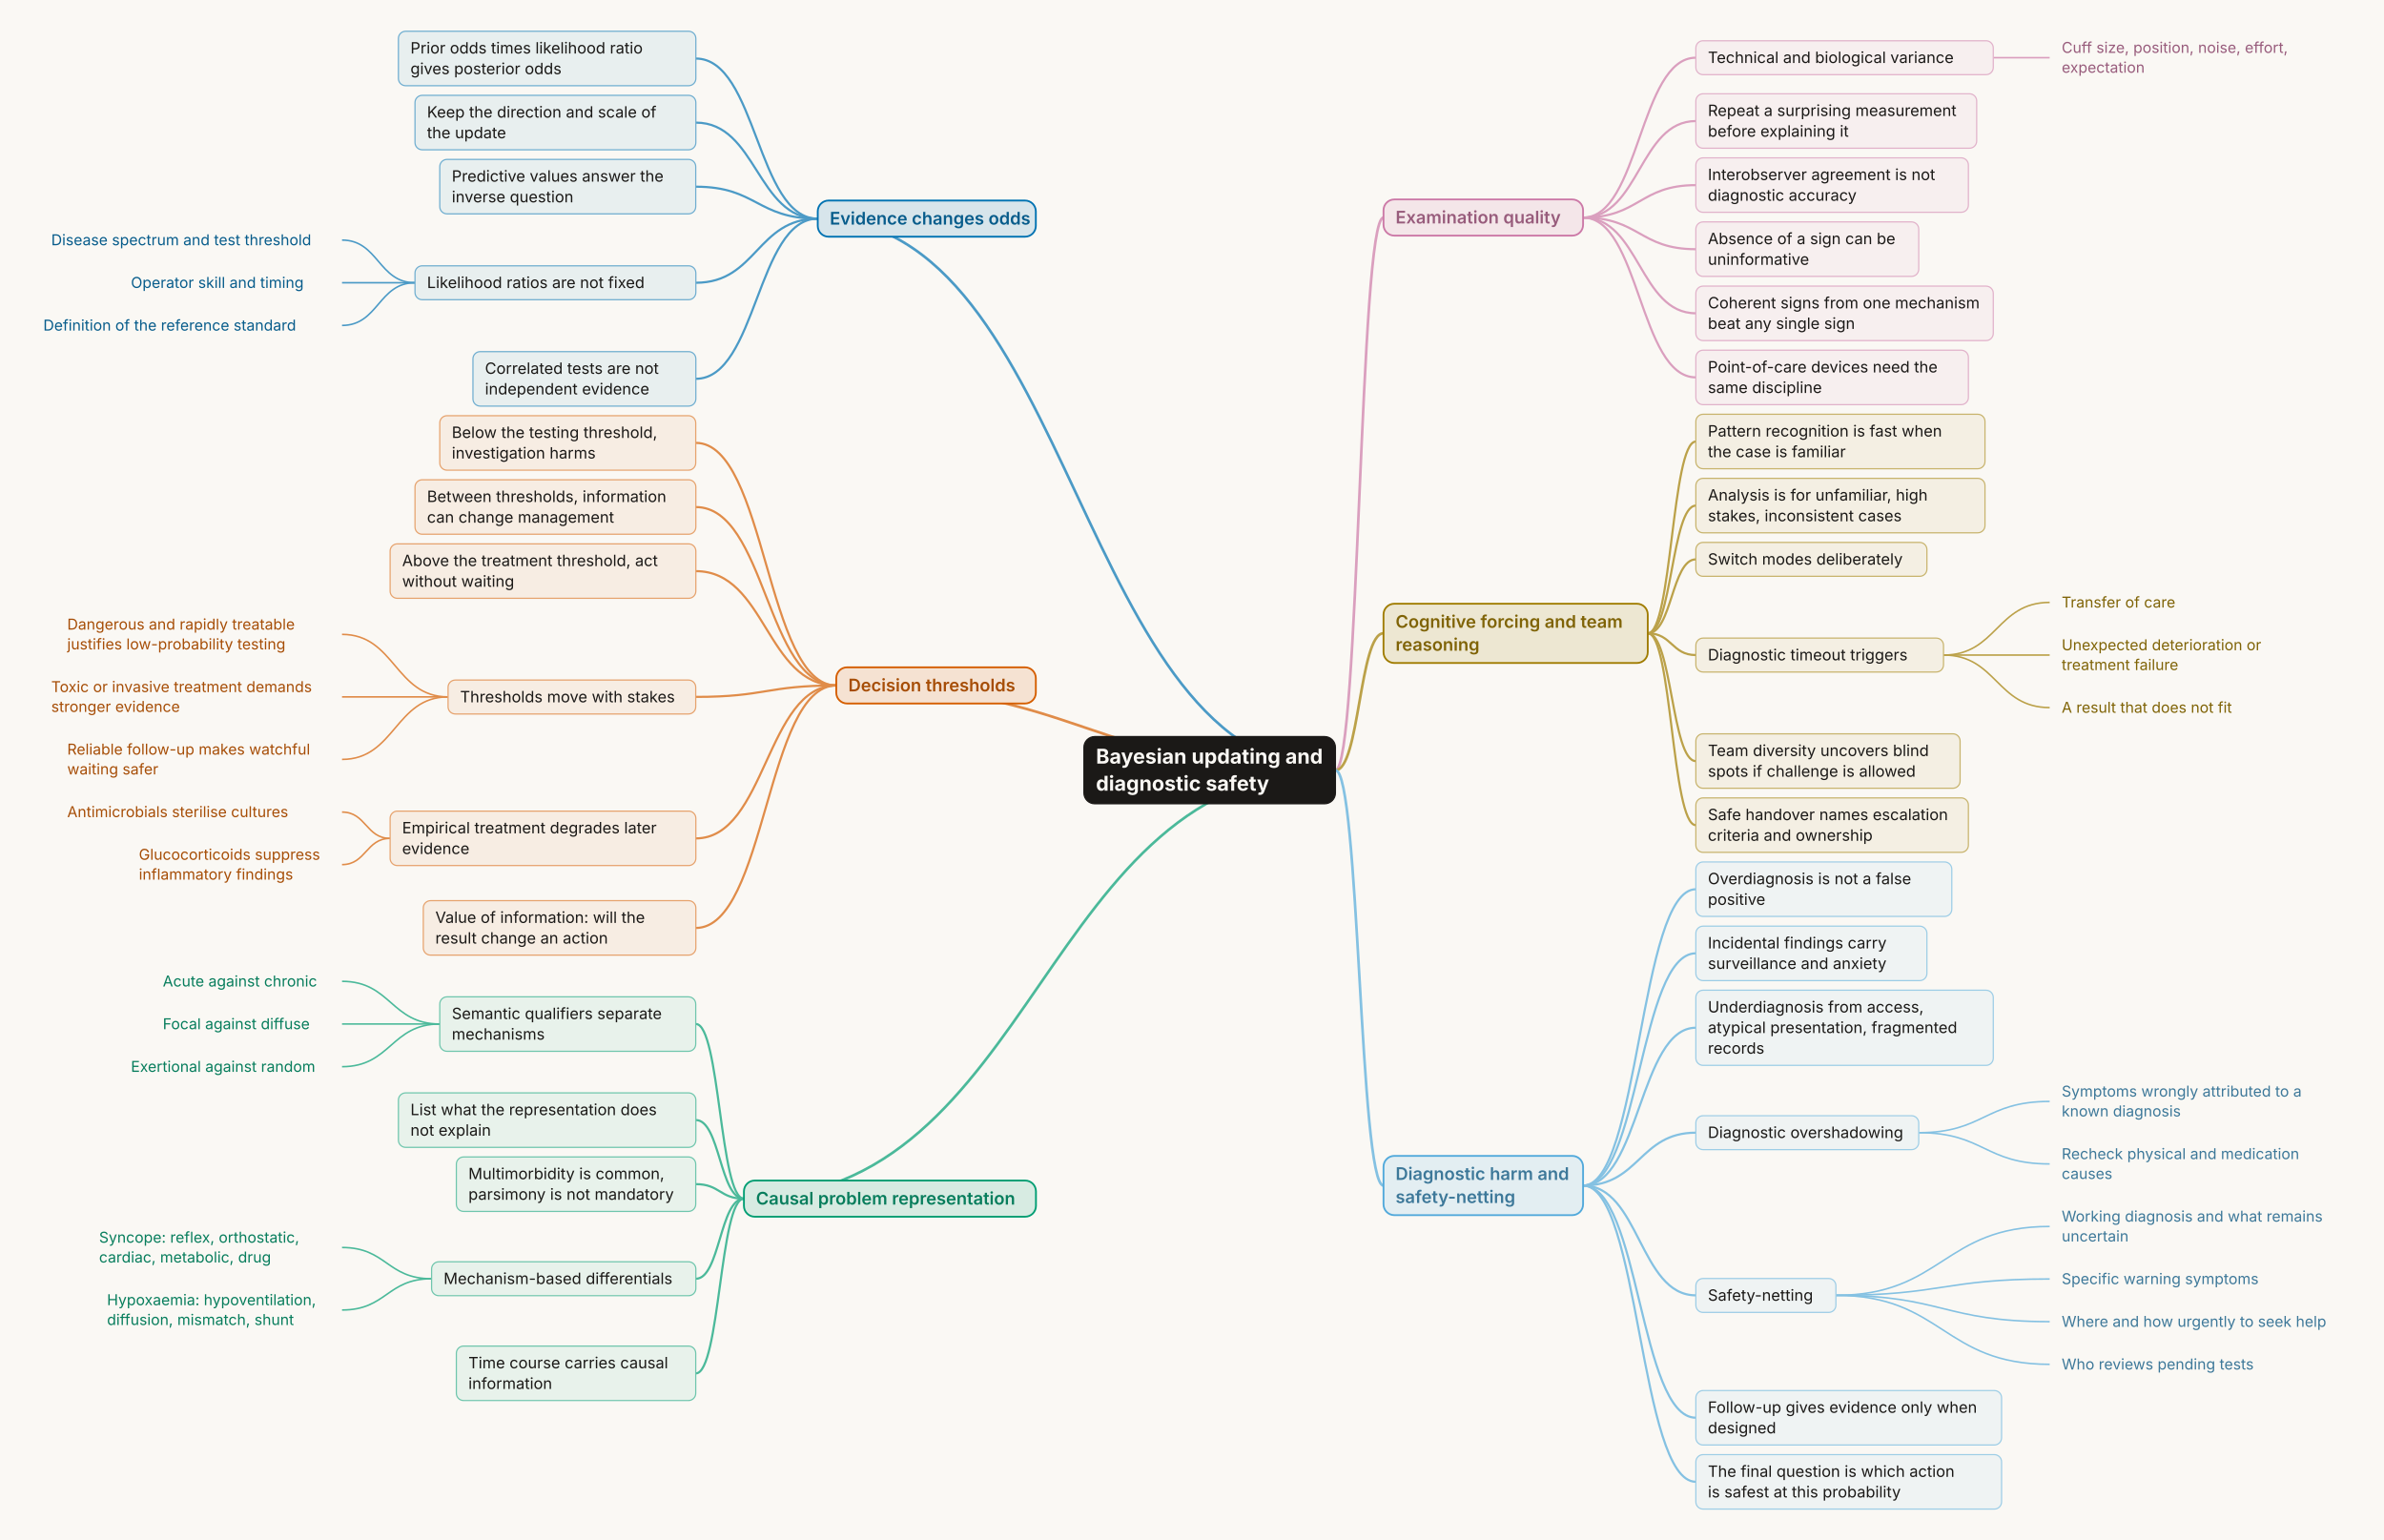
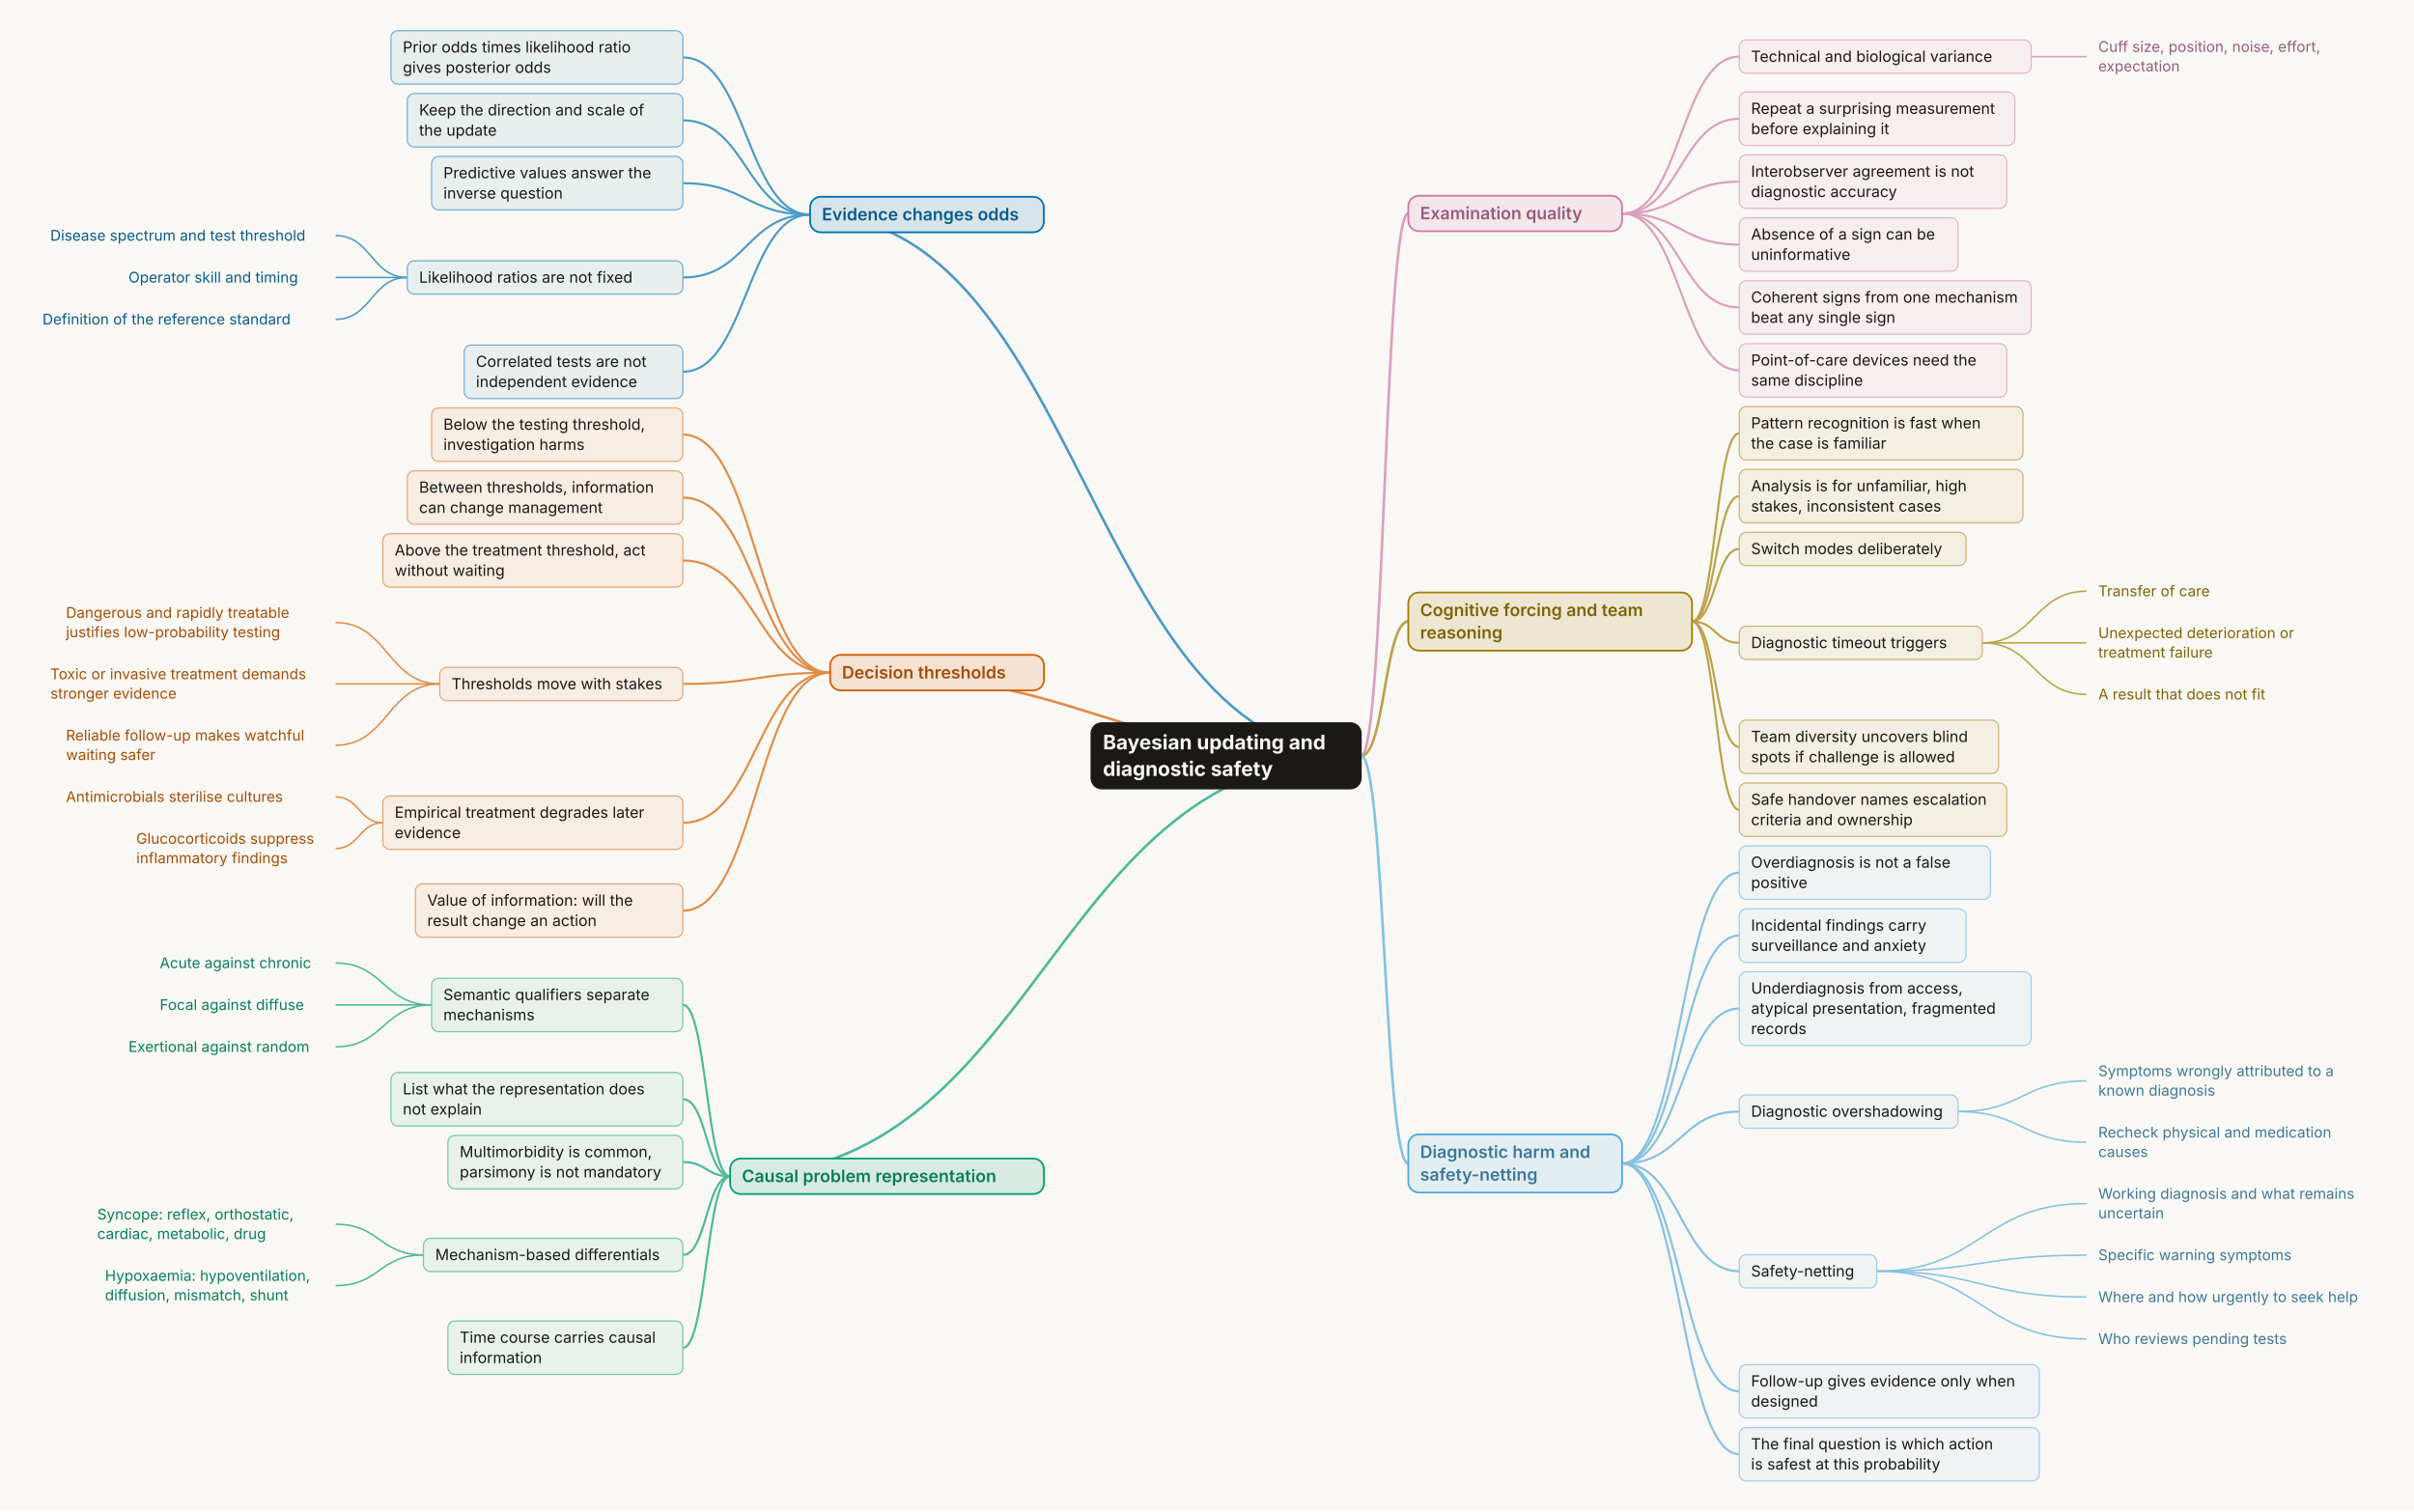
- <svg xmlns="http://www.w3.org/2000/svg" class="mm" viewBox="0 0 1983 1281" width="1983" height="1281" role="img" aria-label="Bayesian updating and diagnostic safety">
+ <svg xmlns="http://www.w3.org/2000/svg" class="mm" viewBox="0 0 2046 1281" width="2046" height="1281" role="img" aria-label="Bayesian updating and diagnostic safety">
  <style>
  .mm-bg { fill: #faf8f4; }
  .mm text { font-family: Inter, ui-sans-serif, -apple-system, BlinkMacSystemFont, 'Segoe UI', sans-serif; fill: #1b1917; }
  .mm .link { fill: none; stroke: #c9c1b4; }
  .mm .box { fill: none; stroke: none; }
  .mm .d0 .box { fill: #1b1917; stroke: #1b1917; }
  .mm .d0 text { fill: #faf8f4; font-weight: 650; }
  .mm .d1 text { font-weight: 600; }

  .mm .link.b0 { stroke: #4b9ac6; }
  .mm .b0.d1 .box { fill: #d7e5eb; stroke: #0072B2; stroke-width: 1.5; }
  .mm .b0.d1 text { fill: #075c8b; }
  .mm .b0.d2 .box { fill: #e8efef; stroke: #70aed0; }
  .mm .b0.d3 text, .mm .b0.d4 text { fill: #075c8b; }

  .mm .link.b1 { stroke: #e08c49; }
  .mm .b1.d1 .box { fill: #f5e2d2; stroke: #D55E00; stroke-width: 1.5; }
  .mm .b1.d1 text { fill: #a64d06; }
  .mm .b1.d2 .box { fill: #f7ede3; stroke: #e6a36e; }
  .mm .b1.d3 text, .mm .b1.d4 text { fill: #a64d06; }

  .mm .link.b2 { stroke: #4bb99a; }
  .mm .b2.d1 .box { fill: #d7ebe2; stroke: #009E73; stroke-width: 1.5; }
  .mm .b2.d1 text { fill: #077d5c; }
  .mm .b2.d2 .box { fill: #e8f2eb; stroke: #70c6ad; }
  .mm .b2.d3 text, .mm .b2.d4 text { fill: #077d5c; }

  .mm .link.b3 { stroke: #da9fbe; }
  .mm .b3.d1 .box { fill: #f4e6e9; stroke: #CC79A7; stroke-width: 1.5; }
  .mm .b3.d1 text { fill: #985c7c; }
  .mm .b3.d2 .box { fill: #f7efef; stroke: #e1b2ca; }
  .mm .b3.d3 text, .mm .b3.d4 text { fill: #985c7c; }

  .mm .link.b4 { stroke: #bba149; }
  .mm .b4.d1 .box { fill: #ede7d2; stroke: #A07C00; stroke-width: 1.5; }
  .mm .b4.d1 text { fill: #7f6306; }
  .mm .b4.d2 .box { fill: #f4efe3; stroke: #c8b46e; }
  .mm .b4.d3 text, .mm .b4.d4 text { fill: #7f6306; }

  .mm .link.b5 { stroke: #84c1e2; }
  .mm .b5.d1 .box { fill: #e3eef2; stroke: #51a9db; stroke-width: 1.5; }
  .mm .b5.d1 text { fill: #3d7899; }
  .mm .b5.d2 .box { fill: #eff3f3; stroke: #9dcde6; }
  .mm .b5.d3 text, .mm .b5.d4 text { fill: #3d7899; }
@media (prefers-color-scheme: dark) {
  .mm-bg { fill: #12100e; }
  .mm text { font-family: Inter, ui-sans-serif, -apple-system, BlinkMacSystemFont, 'Segoe UI', sans-serif; fill: #ece7df; }
  .mm .link { fill: none; stroke: #3d3833; }
  .mm .box { fill: none; stroke: none; }
  .mm .d0 .box { fill: #ece7df; stroke: #ece7df; }
  .mm .d0 text { fill: #12100e; font-weight: 650; }
  .mm .d1 text { font-weight: 600; }

  .mm .link.b0 { stroke: #2d6a8d; }
  .mm .b0.d1 .box { fill: #172227; stroke: #3891c3; stroke-width: 1.5; }
  .mm .b0.d1 text { fill: #65a6ca; }
  .mm .b0.d2 .box { fill: #15191b; stroke: #275772; }
  .mm .b0.d3 text, .mm .b0.d4 text { fill: #65a6ca; }

  .mm .link.b1 { stroke: #a15f2b; }
  .mm .b1.d1 .box { fill: #2f2014; stroke: #de8138; stroke-width: 1.5; }
  .mm .b1.d1 text { fill: #e29a62; }
  .mm .b1.d2 .box { fill: #201811; stroke: #824e25; }
  .mm .b1.d3 text, .mm .b1.d4 text { fill: #e29a62; }

  .mm .link.b2 { stroke: #2d826a; }
  .mm .b2.d1 .box { fill: #172720; stroke: #38b392; stroke-width: 1.5; }
  .mm .b2.d1 text { fill: #65c0a5; }
  .mm .b2.d2 .box { fill: #151b17; stroke: #276a57; }
  .mm .b2.d3 text, .mm .b2.d4 text { fill: #65c0a5; }

  .mm .link.b3 { stroke: #9c6e86; }
  .mm .b3.d1 .box { fill: #2e2326; stroke: #d796ba; stroke-width: 1.5; }
  .mm .b3.d1 text { fill: #dcaac3; }
  .mm .b3.d2 .box { fill: #20191a; stroke: #7e5a6d; }
  .mm .b3.d3 text, .mm .b3.d4 text { fill: #dcaac3; }

  .mm .link.b4 { stroke: #84702b; }
  .mm .b4.d1 .box { fill: #292314; stroke: #b59938; stroke-width: 1.5; }
  .mm .b4.d1 text { fill: #c3ac62; }
  .mm .b4.d2 .box { fill: #1d1a11; stroke: #6c5b25; }
  .mm .b4.d3 text, .mm .b4.d4 text { fill: #c3ac62; }

  .mm .link.b5 { stroke: #5c8eab; }
  .mm .b5.d1 .box { fill: #21292d; stroke: #7bc4ee; stroke-width: 1.5; }
  .mm .b5.d1 text { fill: #97cdea; }
  .mm .b5.d2 .box { fill: #191d1e; stroke: #4c7389; }
  .mm .b5.d3 text, .mm .b5.d4 text { fill: #97cdea; }
}
</style>
-   <rect class="mm-bg" width="1983" height="1281" />
-   <path class="link b0" data-depth="1" stroke-width="2.2" d="M1110.8,640.7 C895.5,640.7 895.5,181.9 680.2,181.9" />
-   <path class="link b1" data-depth="1" stroke-width="2.2" d="M1110.8,640.7 C903.2,640.7 903.2,570.2 695.6,570.2" />
-   <path class="link b2" data-depth="1" stroke-width="2.2" d="M1110.8,640.7 C864.8,640.7 864.8,997.1 618.8,997.1" />
-   <path class="link b3" data-depth="1" stroke-width="2.2" d="M1110.8,640.7 C1130.8,640.7 1130.8,181.0 1150.8,181.0" />
-   <path class="link b4" data-depth="1" stroke-width="2.2" d="M1110.8,640.7 C1130.8,640.7 1130.8,526.8 1150.8,526.8" />
-   <path class="link b5" data-depth="1" stroke-width="2.2" d="M1110.8,640.7 C1130.8,640.7 1130.8,986.2 1150.8,986.2" />
+   <rect class="mm-bg" width="2046" height="1281" />
+   <path class="link b0" data-depth="1" stroke-width="2.2" d="M1153.6,640.7 C920.1,640.7 920.1,181.9 686.6,181.9" />
+   <path class="link b1" data-depth="1" stroke-width="2.2" d="M1153.6,640.7 C928.6,640.7 928.6,570.2 703.6,570.2" />
+   <path class="link b2" data-depth="1" stroke-width="2.2" d="M1153.6,640.7 C886.2,640.7 886.2,997.1 618.8,997.1" />
+   <path class="link b3" data-depth="1" stroke-width="2.2" d="M1153.6,640.7 C1173.6,640.7 1173.6,181.0 1193.6,181.0" />
+   <path class="link b4" data-depth="1" stroke-width="2.2" d="M1153.6,640.7 C1173.6,640.7 1173.6,526.8 1193.6,526.8" />
+   <path class="link b5" data-depth="1" stroke-width="2.2" d="M1153.6,640.7 C1173.6,640.7 1173.6,986.2 1193.6,986.2" />
  <g class="node d0 b0" data-depth="0">
-     <rect class="box" x="901.6" y="612.7" width="209.2" height="55.9" rx="9" />
-     <text x="911.6" y="635.2" font-size="17.0">Bayesian updating and</text>
-     <text x="911.6" y="657.7" font-size="17.0">diagnostic safety</text>
-   </g>
-   <path class="link b0" data-depth="2" stroke-width="1.8" d="M680.2,181.9 C629.5,181.9 629.5,48.7 578.8,48.7" />
-   <path class="link b0" data-depth="2" stroke-width="1.8" d="M680.2,181.9 C629.5,181.9 629.5,102.0 578.8,102.0" />
-   <path class="link b0" data-depth="2" stroke-width="1.8" d="M680.2,181.9 C629.5,181.9 629.5,155.3 578.8,155.3" />
-   <path class="link b0" data-depth="2" stroke-width="1.8" d="M680.2,181.9 C629.5,181.9 629.5,235.2 578.8,235.2" />
-   <path class="link b0" data-depth="2" stroke-width="1.8" d="M680.2,181.9 C629.5,181.9 629.5,315.1 578.8,315.1" />
+     <rect class="box" x="924.8" y="612.7" width="228.8" height="55.9" rx="9" />
+     <text x="934.8" y="635.2" font-size="17.0">Bayesian updating and</text>
+     <text x="934.8" y="657.7" font-size="17.0">diagnostic safety</text>
+   </g>
+   <path class="link b0" data-depth="2" stroke-width="1.8" d="M686.6,181.9 C632.7,181.9 632.7,48.7 578.8,48.7" />
+   <path class="link b0" data-depth="2" stroke-width="1.8" d="M686.6,181.9 C632.7,181.9 632.7,102.0 578.8,102.0" />
+   <path class="link b0" data-depth="2" stroke-width="1.8" d="M686.6,181.9 C632.7,181.9 632.7,155.3 578.8,155.3" />
+   <path class="link b0" data-depth="2" stroke-width="1.8" d="M686.6,181.9 C632.7,181.9 632.7,235.2 578.8,235.2" />
+   <path class="link b0" data-depth="2" stroke-width="1.8" d="M686.6,181.9 C632.7,181.9 632.7,315.1 578.8,315.1" />
  <g class="node d1 b0" data-depth="1">
-     <rect class="box" x="680.2" y="166.8" width="181.4" height="30.1" rx="9" />
-     <text x="690.2" y="186.8" font-size="14.5">Evidence changes odds</text>
+     <rect class="box" x="686.6" y="166.8" width="198.1" height="30.1" rx="9" />
+     <text x="696.6" y="186.8" font-size="14.5">Evidence changes odds</text>
  </g>
  <g class="node d2 b0" data-depth="2">
    <rect class="box" x="331.4" y="26.0" width="247.4" height="45.3" rx="6" />
    <text x="341.4" y="44.5" font-size="13.0">Prior odds times likelihood ratio</text>
    <text x="341.4" y="61.7" font-size="13.0">gives posterior odds</text>
  </g>
  <g class="node d2 b0" data-depth="2">
    <rect class="box" x="345.2" y="79.3" width="233.6" height="45.3" rx="6" />
    <text x="355.2" y="97.8" font-size="13.0">Keep the direction and scale of</text>
    <text x="355.2" y="115.0" font-size="13.0">the update</text>
  </g>
  <g class="node d2 b0" data-depth="2">
    <rect class="box" x="365.8" y="132.6" width="212.9" height="45.3" rx="6" />
    <text x="375.8" y="151.1" font-size="13.0">Predictive values answer the</text>
    <text x="375.8" y="168.3" font-size="13.0">inverse question</text>
  </g>
  <path class="link b0" data-depth="3" stroke-width="1.3" d="M345.2,235.2 C314.8,235.2 314.8,199.7 284.5,199.7" />
  <path class="link b0" data-depth="3" stroke-width="1.3" d="M345.2,235.2 C314.8,235.2 314.8,235.2 284.5,235.2" />
  <path class="link b0" data-depth="3" stroke-width="1.3" d="M345.2,235.2 C314.8,235.2 314.8,270.7 284.5,270.7" />
  <g class="node d2 b0" data-depth="2">
    <rect class="box" x="345.2" y="221.1" width="233.6" height="28.2" rx="6" />
    <text x="355.2" y="239.6" font-size="13.0">Likelihood ratios are not fixed</text>
  </g>
  <g class="node d3 b0" data-depth="3">
    <rect class="box" x="32.6" y="186.0" width="251.9" height="27.5" rx="6" />
    <text x="42.6" y="204.0" font-size="12.5">Disease spectrum and test threshold</text>
  </g>
  <g class="node d3 b0" data-depth="3">
    <rect class="box" x="98.9" y="221.5" width="185.6" height="27.5" rx="6" />
    <text x="108.9" y="239.5" font-size="12.5">Operator skill and timing</text>
  </g>
  <g class="node d3 b0" data-depth="3">
    <rect class="box" x="26.0" y="257.0" width="258.5" height="27.5" rx="6" />
    <text x="36.0" y="275.0" font-size="12.5">Definition of the reference standard</text>
  </g>
  <g class="node d2 b0" data-depth="2">
    <rect class="box" x="393.4" y="292.5" width="185.4" height="45.3" rx="6" />
    <text x="403.4" y="311.0" font-size="13.0">Correlated tests are not</text>
    <text x="403.4" y="328.1" font-size="13.0">independent evidence</text>
  </g>
-   <path class="link b1" data-depth="2" stroke-width="1.8" d="M695.6,570.2 C637.2,570.2 637.2,368.4 578.8,368.4" />
-   <path class="link b1" data-depth="2" stroke-width="1.8" d="M695.6,570.2 C637.2,570.2 637.2,421.8 578.8,421.8" />
-   <path class="link b1" data-depth="2" stroke-width="1.8" d="M695.6,570.2 C637.2,570.2 637.2,475.1 578.8,475.1" />
-   <path class="link b1" data-depth="2" stroke-width="1.8" d="M695.6,570.2 C637.2,570.2 637.2,579.7 578.8,579.7" />
-   <path class="link b1" data-depth="2" stroke-width="1.8" d="M695.6,570.2 C637.2,570.2 637.2,697.4 578.8,697.4" />
-   <path class="link b1" data-depth="2" stroke-width="1.8" d="M695.6,570.2 C637.2,570.2 637.2,771.9 578.8,771.9" />
+   <path class="link b1" data-depth="2" stroke-width="1.8" d="M703.6,570.2 C641.2,570.2 641.2,368.4 578.8,368.4" />
+   <path class="link b1" data-depth="2" stroke-width="1.8" d="M703.6,570.2 C641.2,570.2 641.2,421.8 578.8,421.8" />
+   <path class="link b1" data-depth="2" stroke-width="1.8" d="M703.6,570.2 C641.2,570.2 641.2,475.1 578.8,475.1" />
+   <path class="link b1" data-depth="2" stroke-width="1.8" d="M703.6,570.2 C641.2,570.2 641.2,579.7 578.8,579.7" />
+   <path class="link b1" data-depth="2" stroke-width="1.8" d="M703.6,570.2 C641.2,570.2 641.2,697.4 578.8,697.4" />
+   <path class="link b1" data-depth="2" stroke-width="1.8" d="M703.6,570.2 C641.2,570.2 641.2,771.9 578.8,771.9" />
  <g class="node d1 b1" data-depth="1">
-     <rect class="box" x="695.6" y="555.1" width="166.0" height="30.1" rx="9" />
-     <text x="705.6" y="575.1" font-size="14.5">Decision thresholds</text>
+     <rect class="box" x="703.6" y="555.1" width="181.2" height="30.1" rx="9" />
+     <text x="713.6" y="575.1" font-size="14.5">Decision thresholds</text>
  </g>
  <g class="node d2 b1" data-depth="2">
    <rect class="box" x="365.8" y="345.8" width="212.9" height="45.3" rx="6" />
    <text x="375.8" y="364.3" font-size="13.0">Below the testing threshold,</text>
    <text x="375.8" y="381.4" font-size="13.0">investigation harms</text>
  </g>
  <g class="node d2 b1" data-depth="2">
    <rect class="box" x="345.2" y="399.1" width="233.6" height="45.3" rx="6" />
    <text x="355.2" y="417.6" font-size="13.0">Between thresholds, information</text>
    <text x="355.2" y="434.8" font-size="13.0">can change management</text>
  </g>
  <g class="node d2 b1" data-depth="2">
    <rect class="box" x="324.5" y="452.4" width="254.3" height="45.3" rx="6" />
    <text x="334.5" y="470.9" font-size="13.0">Above the treatment threshold, act</text>
    <text x="334.5" y="488.1" font-size="13.0">without waiting</text>
  </g>
  <path class="link b1" data-depth="3" stroke-width="1.3" d="M372.7,579.7 C328.6,579.7 328.6,527.7 284.5,527.7" />
  <path class="link b1" data-depth="3" stroke-width="1.3" d="M372.7,579.7 C328.6,579.7 328.6,579.7 284.5,579.7" />
  <path class="link b1" data-depth="3" stroke-width="1.3" d="M372.7,579.7 C328.6,579.7 328.6,631.7 284.5,631.7" />
  <g class="node d2 b1" data-depth="2">
    <rect class="box" x="372.7" y="565.7" width="206.0" height="28.2" rx="6" />
    <text x="382.7" y="584.2" font-size="13.0">Thresholds move with stakes</text>
  </g>
  <g class="node d3 b1" data-depth="3">
    <rect class="box" x="45.9" y="505.7" width="238.6" height="44.0" rx="6" />
    <text x="55.9" y="523.7" font-size="12.5">Dangerous and rapidly treatable</text>
    <text x="55.9" y="540.2" font-size="12.5">justifies low-probability testing</text>
  </g>
  <g class="node d3 b1" data-depth="3">
    <rect class="box" x="32.6" y="557.7" width="251.9" height="44.0" rx="6" />
    <text x="42.6" y="575.7" font-size="12.5">Toxic or invasive treatment demands</text>
    <text x="42.6" y="592.2" font-size="12.5">stronger evidence</text>
  </g>
  <g class="node d3 b1" data-depth="3">
    <rect class="box" x="45.9" y="609.7" width="238.6" height="44.0" rx="6" />
    <text x="55.9" y="627.7" font-size="12.5">Reliable follow-up makes watchful</text>
    <text x="55.9" y="644.2" font-size="12.5">waiting safer</text>
  </g>
  <path class="link b1" data-depth="3" stroke-width="1.3" d="M324.5,697.4 C304.5,697.4 304.5,675.5 284.5,675.5" />
  <path class="link b1" data-depth="3" stroke-width="1.3" d="M324.5,697.4 C304.5,697.4 304.5,719.2 284.5,719.2" />
  <g class="node d2 b1" data-depth="2">
    <rect class="box" x="324.5" y="674.7" width="254.3" height="45.3" rx="6" />
    <text x="334.5" y="693.2" font-size="13.0">Empirical treatment degrades later</text>
    <text x="334.5" y="710.4" font-size="13.0">evidence</text>
  </g>
  <g class="node d3 b1" data-depth="3">
    <rect class="box" x="45.9" y="661.7" width="238.6" height="27.5" rx="6" />
    <text x="55.9" y="679.7" font-size="12.5">Antimicrobials sterilise cultures</text>
  </g>
  <g class="node d3 b1" data-depth="3">
    <rect class="box" x="105.5" y="697.2" width="179.0" height="44.0" rx="6" />
    <text x="115.5" y="715.2" font-size="12.5">Glucocorticoids suppress</text>
    <text x="115.5" y="731.7" font-size="12.5">inflammatory findings</text>
  </g>
  <g class="node d2 b1" data-depth="2">
    <rect class="box" x="352.1" y="749.2" width="226.7" height="45.3" rx="6" />
    <text x="362.1" y="767.7" font-size="13.0">Value of information: will the</text>
    <text x="362.1" y="784.9" font-size="13.0">result change an action</text>
  </g>
  <path class="link b2" data-depth="2" stroke-width="1.8" d="M618.8,997.1 C598.8,997.1 598.8,851.8 578.8,851.8" />
  <path class="link b2" data-depth="2" stroke-width="1.8" d="M618.8,997.1 C598.8,997.1 598.8,931.7 578.8,931.7" />
  <path class="link b2" data-depth="2" stroke-width="1.8" d="M618.8,997.1 C598.8,997.1 598.8,985.0 578.8,985.0" />
  <path class="link b2" data-depth="2" stroke-width="1.8" d="M618.8,997.1 C598.8,997.1 598.8,1063.7 578.8,1063.7" />
  <path class="link b2" data-depth="2" stroke-width="1.8" d="M618.8,997.1 C598.8,997.1 598.8,1142.4 578.8,1142.4" />
  <g class="node d1 b2" data-depth="1">
-     <rect class="box" x="618.8" y="982.0" width="242.9" height="30.1" rx="9" />
+     <rect class="box" x="618.8" y="982.0" width="266.0" height="30.1" rx="9" />
    <text x="628.8" y="1002.0" font-size="14.5">Causal problem representation</text>
  </g>
  <path class="link b2" data-depth="3" stroke-width="1.3" d="M365.8,851.8 C325.2,851.8 325.2,816.3 284.5,816.3" />
  <path class="link b2" data-depth="3" stroke-width="1.3" d="M365.8,851.8 C325.2,851.8 325.2,851.8 284.5,851.8" />
  <path class="link b2" data-depth="3" stroke-width="1.3" d="M365.8,851.8 C325.2,851.8 325.2,887.3 284.5,887.3" />
  <g class="node d2 b2" data-depth="2">
    <rect class="box" x="365.8" y="829.2" width="212.9" height="45.3" rx="6" />
    <text x="375.8" y="847.7" font-size="13.0">Semantic qualifiers separate</text>
    <text x="375.8" y="864.8" font-size="13.0">mechanisms</text>
  </g>
  <g class="node d3 b2" data-depth="3">
    <rect class="box" x="125.4" y="802.6" width="159.1" height="27.5" rx="6" />
    <text x="135.4" y="820.6" font-size="12.5">Acute against chronic</text>
  </g>
  <g class="node d3 b2" data-depth="3">
    <rect class="box" x="125.4" y="838.1" width="159.1" height="27.5" rx="6" />
    <text x="135.4" y="856.1" font-size="12.5">Focal against diffuse</text>
  </g>
  <g class="node d3 b2" data-depth="3">
    <rect class="box" x="98.9" y="873.6" width="185.6" height="27.5" rx="6" />
    <text x="108.9" y="891.6" font-size="12.5">Exertional against random</text>
  </g>
  <g class="node d2 b2" data-depth="2">
    <rect class="box" x="331.4" y="909.1" width="247.4" height="45.3" rx="6" />
    <text x="341.4" y="927.6" font-size="13.0">List what the representation does</text>
    <text x="341.4" y="944.7" font-size="13.0">not explain</text>
  </g>
  <g class="node d2 b2" data-depth="2">
    <rect class="box" x="379.6" y="962.4" width="199.1" height="45.3" rx="6" />
    <text x="389.6" y="980.9" font-size="13.0">Multimorbidity is common,</text>
    <text x="389.6" y="998.0" font-size="13.0">parsimony is not mandatory</text>
  </g>
-   <path class="link b2" data-depth="3" stroke-width="1.3" d="M359.0,1063.7 C321.7,1063.7 321.7,1037.7 284.5,1037.7" />
-   <path class="link b2" data-depth="3" stroke-width="1.3" d="M359.0,1063.7 C321.7,1063.7 321.7,1089.7 284.5,1089.7" />
+   <path class="link b2" data-depth="3" stroke-width="1.3" d="M358.9,1063.7 C321.7,1063.7 321.7,1037.7 284.5,1037.7" />
+   <path class="link b2" data-depth="3" stroke-width="1.3" d="M358.9,1063.7 C321.7,1063.7 321.7,1089.7 284.5,1089.7" />
  <g class="node d2 b2" data-depth="2">
-     <rect class="box" x="359.0" y="1049.6" width="219.8" height="28.2" rx="6" />
-     <text x="369.0" y="1068.1" font-size="13.0">Mechanism-based differentials</text>
+     <rect class="box" x="358.9" y="1049.6" width="219.8" height="28.2" rx="6" />
+     <text x="368.9" y="1068.1" font-size="13.0">Mechanism-based differentials</text>
  </g>
  <g class="node d3 b2" data-depth="3">
    <rect class="box" x="72.4" y="1015.7" width="212.1" height="44.0" rx="6" />
    <text x="82.4" y="1033.7" font-size="12.5">Syncope: reflex, orthostatic,</text>
    <text x="82.4" y="1050.2" font-size="12.5">cardiac, metabolic, drug</text>
  </g>
  <g class="node d3 b2" data-depth="3">
    <rect class="box" x="79.0" y="1067.7" width="205.5" height="44.0" rx="6" />
    <text x="89.0" y="1085.7" font-size="12.5">Hypoxaemia: hypoventilation,</text>
    <text x="89.0" y="1102.2" font-size="12.5">diffusion, mismatch, shunt</text>
  </g>
  <g class="node d2 b2" data-depth="2">
    <rect class="box" x="379.6" y="1119.7" width="199.1" height="45.3" rx="6" />
    <text x="389.6" y="1138.2" font-size="13.0">Time course carries causal</text>
    <text x="389.6" y="1155.4" font-size="13.0">information</text>
  </g>
-   <path class="link b3" data-depth="2" stroke-width="1.8" d="M1316.8,181.0 C1363.7,181.0 1363.7,48.0 1410.6,48.0" />
-   <path class="link b3" data-depth="2" stroke-width="1.8" d="M1316.8,181.0 C1363.7,181.0 1363.7,100.7 1410.6,100.7" />
-   <path class="link b3" data-depth="2" stroke-width="1.8" d="M1316.8,181.0 C1363.7,181.0 1363.7,154.0 1410.6,154.0" />
-   <path class="link b3" data-depth="2" stroke-width="1.8" d="M1316.8,181.0 C1363.7,181.0 1363.7,207.3 1410.6,207.3" />
-   <path class="link b3" data-depth="2" stroke-width="1.8" d="M1316.8,181.0 C1363.7,181.0 1363.7,260.6 1410.6,260.6" />
-   <path class="link b3" data-depth="2" stroke-width="1.8" d="M1316.8,181.0 C1363.7,181.0 1363.7,313.9 1410.6,313.9" />
+   <path class="link b3" data-depth="2" stroke-width="1.8" d="M1374.8,181.0 C1424.5,181.0 1424.5,48.0 1474.1,48.0" />
+   <path class="link b3" data-depth="2" stroke-width="1.8" d="M1374.8,181.0 C1424.5,181.0 1424.5,100.7 1474.1,100.7" />
+   <path class="link b3" data-depth="2" stroke-width="1.8" d="M1374.8,181.0 C1424.5,181.0 1424.5,154.0 1474.1,154.0" />
+   <path class="link b3" data-depth="2" stroke-width="1.8" d="M1374.8,181.0 C1424.5,181.0 1424.5,207.3 1474.1,207.3" />
+   <path class="link b3" data-depth="2" stroke-width="1.8" d="M1374.8,181.0 C1424.5,181.0 1424.5,260.6 1474.1,260.6" />
+   <path class="link b3" data-depth="2" stroke-width="1.8" d="M1374.8,181.0 C1424.5,181.0 1424.5,313.9 1474.1,313.9" />
  <g class="node d1 b3" data-depth="1">
-     <rect class="box" x="1150.8" y="165.9" width="166.0" height="30.1" rx="9" />
-     <text x="1160.8" y="185.9" font-size="14.5">Examination quality</text>
-   </g>
-   <path class="link b3" data-depth="3" stroke-width="1.3" d="M1658.0,48.0 C1681.5,48.0 1681.5,48.0 1704.9,48.0" />
-   <g class="node d2 b3" data-depth="2">
-     <rect class="box" x="1410.6" y="33.9" width="247.4" height="28.2" rx="6" />
-     <text x="1420.6" y="52.4" font-size="13.0">Technical and biological variance</text>
+     <rect class="box" x="1193.6" y="165.9" width="181.2" height="30.1" rx="9" />
+     <text x="1203.6" y="185.9" font-size="14.5">Examination quality</text>
+   </g>
+   <path class="link b3" data-depth="3" stroke-width="1.3" d="M1721.5,48.0 C1745.0,48.0 1745.0,48.0 1768.4,48.0" />
+   <g class="node d2 b3" data-depth="2">
+     <rect class="box" x="1474.1" y="33.9" width="247.4" height="28.2" rx="6" />
+     <text x="1484.1" y="52.4" font-size="13.0">Technical and biological variance</text>
  </g>
  <g class="node d3 b3" data-depth="3">
-     <rect class="box" x="1704.9" y="26.0" width="251.9" height="44.0" rx="6" />
-     <text x="1714.9" y="44.0" font-size="12.5">Cuff size, position, noise, effort,</text>
-     <text x="1714.9" y="60.5" font-size="12.5">expectation</text>
-   </g>
-   <g class="node d2 b3" data-depth="2">
-     <rect class="box" x="1410.6" y="78.0" width="233.6" height="45.3" rx="6" />
-     <text x="1420.6" y="96.5" font-size="13.0">Repeat a surprising measurement</text>
-     <text x="1420.6" y="113.7" font-size="13.0">before explaining it</text>
-   </g>
-   <g class="node d2 b3" data-depth="2">
-     <rect class="box" x="1410.6" y="131.3" width="226.7" height="45.3" rx="6" />
-     <text x="1420.6" y="149.8" font-size="13.0">Interobserver agreement is not</text>
-     <text x="1420.6" y="167.0" font-size="13.0">diagnostic accuracy</text>
-   </g>
-   <g class="node d2 b3" data-depth="2">
-     <rect class="box" x="1410.6" y="184.6" width="185.4" height="45.3" rx="6" />
-     <text x="1420.6" y="203.1" font-size="13.0">Absence of a sign can be</text>
-     <text x="1420.6" y="220.3" font-size="13.0">uninformative</text>
-   </g>
-   <g class="node d2 b3" data-depth="2">
-     <rect class="box" x="1410.6" y="238.0" width="247.4" height="45.3" rx="6" />
-     <text x="1420.6" y="256.5" font-size="13.0">Coherent signs from one mechanism</text>
-     <text x="1420.6" y="273.6" font-size="13.0">beat any single sign</text>
-   </g>
-   <g class="node d2 b3" data-depth="2">
-     <rect class="box" x="1410.6" y="291.3" width="226.7" height="45.3" rx="6" />
-     <text x="1420.6" y="309.8" font-size="13.0">Point-of-care devices need the</text>
-     <text x="1420.6" y="326.9" font-size="13.0">same discipline</text>
-   </g>
-   <path class="link b4" data-depth="2" stroke-width="1.8" d="M1370.6,526.8 C1390.6,526.8 1390.6,367.3 1410.6,367.3" />
-   <path class="link b4" data-depth="2" stroke-width="1.8" d="M1370.6,526.8 C1390.6,526.8 1390.6,420.6 1410.6,420.6" />
-   <path class="link b4" data-depth="2" stroke-width="1.8" d="M1370.6,526.8 C1390.6,526.8 1390.6,465.3 1410.6,465.3" />
-   <path class="link b4" data-depth="2" stroke-width="1.8" d="M1370.6,526.8 C1390.6,526.8 1390.6,544.9 1410.6,544.9" />
-   <path class="link b4" data-depth="2" stroke-width="1.8" d="M1370.6,526.8 C1390.6,526.8 1390.6,633.1 1410.6,633.1" />
-   <path class="link b4" data-depth="2" stroke-width="1.8" d="M1370.6,526.8 C1390.6,526.8 1390.6,686.4 1410.6,686.4" />
+     <rect class="box" x="1768.4" y="26.0" width="251.9" height="44.0" rx="6" />
+     <text x="1778.4" y="44.0" font-size="12.5">Cuff size, position, noise, effort,</text>
+     <text x="1778.4" y="60.5" font-size="12.5">expectation</text>
+   </g>
+   <g class="node d2 b3" data-depth="2">
+     <rect class="box" x="1474.1" y="78.0" width="233.6" height="45.3" rx="6" />
+     <text x="1484.1" y="96.5" font-size="13.0">Repeat a surprising measurement</text>
+     <text x="1484.1" y="113.7" font-size="13.0">before explaining it</text>
+   </g>
+   <g class="node d2 b3" data-depth="2">
+     <rect class="box" x="1474.1" y="131.3" width="226.7" height="45.3" rx="6" />
+     <text x="1484.1" y="149.8" font-size="13.0">Interobserver agreement is not</text>
+     <text x="1484.1" y="167.0" font-size="13.0">diagnostic accuracy</text>
+   </g>
+   <g class="node d2 b3" data-depth="2">
+     <rect class="box" x="1474.1" y="184.6" width="185.4" height="45.3" rx="6" />
+     <text x="1484.1" y="203.1" font-size="13.0">Absence of a sign can be</text>
+     <text x="1484.1" y="220.3" font-size="13.0">uninformative</text>
+   </g>
+   <g class="node d2 b3" data-depth="2">
+     <rect class="box" x="1474.1" y="238.0" width="247.4" height="45.3" rx="6" />
+     <text x="1484.1" y="256.5" font-size="13.0">Coherent signs from one mechanism</text>
+     <text x="1484.1" y="273.6" font-size="13.0">beat any single sign</text>
+   </g>
+   <g class="node d2 b3" data-depth="2">
+     <rect class="box" x="1474.1" y="291.3" width="226.7" height="45.3" rx="6" />
+     <text x="1484.1" y="309.8" font-size="13.0">Point-of-care devices need the</text>
+     <text x="1484.1" y="326.9" font-size="13.0">same discipline</text>
+   </g>
+   <path class="link b4" data-depth="2" stroke-width="1.8" d="M1434.1,526.8 C1454.1,526.8 1454.1,367.3 1474.1,367.3" />
+   <path class="link b4" data-depth="2" stroke-width="1.8" d="M1434.1,526.8 C1454.1,526.8 1454.1,420.6 1474.1,420.6" />
+   <path class="link b4" data-depth="2" stroke-width="1.8" d="M1434.1,526.8 C1454.1,526.8 1454.1,465.3 1474.1,465.3" />
+   <path class="link b4" data-depth="2" stroke-width="1.8" d="M1434.1,526.8 C1454.1,526.8 1454.1,544.9 1474.1,544.9" />
+   <path class="link b4" data-depth="2" stroke-width="1.8" d="M1434.1,526.8 C1454.1,526.8 1454.1,633.1 1474.1,633.1" />
+   <path class="link b4" data-depth="2" stroke-width="1.8" d="M1434.1,526.8 C1454.1,526.8 1454.1,686.4 1474.1,686.4" />
  <g class="node d1 b4" data-depth="1">
-     <rect class="box" x="1150.8" y="502.2" width="219.8" height="49.3" rx="9" />
-     <text x="1160.8" y="522.2" font-size="14.5">Cognitive forcing and team</text>
-     <text x="1160.8" y="541.3" font-size="14.5">reasoning</text>
-   </g>
-   <g class="node d2 b4" data-depth="2">
-     <rect class="box" x="1410.6" y="344.6" width="240.5" height="45.3" rx="6" />
-     <text x="1420.6" y="363.1" font-size="13.0">Pattern recognition is fast when</text>
-     <text x="1420.6" y="380.3" font-size="13.0">the case is familiar</text>
-   </g>
-   <g class="node d2 b4" data-depth="2">
-     <rect class="box" x="1410.6" y="397.9" width="240.5" height="45.3" rx="6" />
-     <text x="1420.6" y="416.4" font-size="13.0">Analysis is for unfamiliar, high</text>
-     <text x="1420.6" y="433.6" font-size="13.0">stakes, inconsistent cases</text>
-   </g>
-   <g class="node d2 b4" data-depth="2">
-     <rect class="box" x="1410.6" y="451.2" width="192.2" height="28.2" rx="6" />
-     <text x="1420.6" y="469.7" font-size="13.0">Switch modes deliberately</text>
-   </g>
-   <path class="link b4" data-depth="3" stroke-width="1.3" d="M1616.7,544.9 C1660.8,544.9 1660.8,501.1 1704.9,501.1" />
-   <path class="link b4" data-depth="3" stroke-width="1.3" d="M1616.7,544.9 C1660.8,544.9 1660.8,544.9 1704.9,544.9" />
-   <path class="link b4" data-depth="3" stroke-width="1.3" d="M1616.7,544.9 C1660.8,544.9 1660.8,588.6 1704.9,588.6" />
-   <g class="node d2 b4" data-depth="2">
-     <rect class="box" x="1410.6" y="530.8" width="206.0" height="28.2" rx="6" />
-     <text x="1420.6" y="549.3" font-size="13.0">Diagnostic timeout triggers</text>
+     <rect class="box" x="1193.6" y="502.2" width="240.5" height="49.3" rx="9" />
+     <text x="1203.6" y="522.2" font-size="14.5">Cognitive forcing and team</text>
+     <text x="1203.6" y="541.3" font-size="14.5">reasoning</text>
+   </g>
+   <g class="node d2 b4" data-depth="2">
+     <rect class="box" x="1474.1" y="344.6" width="240.5" height="45.3" rx="6" />
+     <text x="1484.1" y="363.1" font-size="13.0">Pattern recognition is fast when</text>
+     <text x="1484.1" y="380.3" font-size="13.0">the case is familiar</text>
+   </g>
+   <g class="node d2 b4" data-depth="2">
+     <rect class="box" x="1474.1" y="397.9" width="240.5" height="45.3" rx="6" />
+     <text x="1484.1" y="416.4" font-size="13.0">Analysis is for unfamiliar, high</text>
+     <text x="1484.1" y="433.6" font-size="13.0">stakes, inconsistent cases</text>
+   </g>
+   <g class="node d2 b4" data-depth="2">
+     <rect class="box" x="1474.1" y="451.2" width="192.2" height="28.2" rx="6" />
+     <text x="1484.1" y="469.7" font-size="13.0">Switch modes deliberately</text>
+   </g>
+   <path class="link b4" data-depth="3" stroke-width="1.3" d="M1680.2,544.9 C1724.3,544.9 1724.3,501.1 1768.4,501.1" />
+   <path class="link b4" data-depth="3" stroke-width="1.3" d="M1680.2,544.9 C1724.3,544.9 1724.3,544.9 1768.4,544.9" />
+   <path class="link b4" data-depth="3" stroke-width="1.3" d="M1680.2,544.9 C1724.3,544.9 1724.3,588.6 1768.4,588.6" />
+   <g class="node d2 b4" data-depth="2">
+     <rect class="box" x="1474.1" y="530.8" width="206.0" height="28.2" rx="6" />
+     <text x="1484.1" y="549.3" font-size="13.0">Diagnostic timeout triggers</text>
  </g>
  <g class="node d3 b4" data-depth="3">
-     <rect class="box" x="1704.9" y="487.4" width="126.0" height="27.5" rx="6" />
-     <text x="1714.9" y="505.4" font-size="12.5">Transfer of care</text>
+     <rect class="box" x="1768.4" y="487.4" width="126.0" height="27.5" rx="6" />
+     <text x="1778.4" y="505.4" font-size="12.5">Transfer of care</text>
  </g>
  <g class="node d3 b4" data-depth="3">
-     <rect class="box" x="1704.9" y="522.9" width="198.9" height="44.0" rx="6" />
-     <text x="1714.9" y="540.9" font-size="12.5">Unexpected deterioration or</text>
-     <text x="1714.9" y="557.4" font-size="12.5">treatment failure</text>
+     <rect class="box" x="1768.4" y="522.9" width="198.9" height="44.0" rx="6" />
+     <text x="1778.4" y="540.9" font-size="12.5">Unexpected deterioration or</text>
+     <text x="1778.4" y="557.4" font-size="12.5">treatment failure</text>
  </g>
  <g class="node d3 b4" data-depth="3">
-     <rect class="box" x="1704.9" y="574.9" width="192.2" height="27.5" rx="6" />
-     <text x="1714.9" y="592.9" font-size="12.5">A result that does not fit</text>
-   </g>
-   <g class="node d2 b4" data-depth="2">
-     <rect class="box" x="1410.6" y="610.4" width="219.8" height="45.3" rx="6" />
-     <text x="1420.6" y="628.9" font-size="13.0">Team diversity uncovers blind</text>
-     <text x="1420.6" y="646.1" font-size="13.0">spots if challenge is allowed</text>
-   </g>
-   <g class="node d2 b4" data-depth="2">
-     <rect class="box" x="1410.6" y="663.7" width="226.7" height="45.3" rx="6" />
-     <text x="1420.6" y="682.2" font-size="13.0">Safe handover names escalation</text>
-     <text x="1420.6" y="699.4" font-size="13.0">criteria and ownership</text>
-   </g>
-   <path class="link b5" data-depth="2" stroke-width="1.8" d="M1316.8,986.2 C1363.7,986.2 1363.7,739.7 1410.6,739.7" />
-   <path class="link b5" data-depth="2" stroke-width="1.8" d="M1316.8,986.2 C1363.7,986.2 1363.7,793.0 1410.6,793.0" />
-   <path class="link b5" data-depth="2" stroke-width="1.8" d="M1316.8,986.2 C1363.7,986.2 1363.7,854.9 1410.6,854.9" />
-   <path class="link b5" data-depth="2" stroke-width="1.8" d="M1316.8,986.2 C1363.7,986.2 1363.7,942.2 1410.6,942.2" />
-   <path class="link b5" data-depth="2" stroke-width="1.8" d="M1316.8,986.2 C1363.7,986.2 1363.7,1077.5 1410.6,1077.5" />
-   <path class="link b5" data-depth="2" stroke-width="1.8" d="M1316.8,986.2 C1363.7,986.2 1363.7,1179.3 1410.6,1179.3" />
-   <path class="link b5" data-depth="2" stroke-width="1.8" d="M1316.8,986.2 C1363.7,986.2 1363.7,1232.6 1410.6,1232.6" />
+     <rect class="box" x="1768.4" y="574.9" width="192.2" height="27.5" rx="6" />
+     <text x="1778.4" y="592.9" font-size="12.5">A result that does not fit</text>
+   </g>
+   <g class="node d2 b4" data-depth="2">
+     <rect class="box" x="1474.1" y="610.4" width="219.8" height="45.3" rx="6" />
+     <text x="1484.1" y="628.9" font-size="13.0">Team diversity uncovers blind</text>
+     <text x="1484.1" y="646.1" font-size="13.0">spots if challenge is allowed</text>
+   </g>
+   <g class="node d2 b4" data-depth="2">
+     <rect class="box" x="1474.1" y="663.7" width="226.7" height="45.3" rx="6" />
+     <text x="1484.1" y="682.2" font-size="13.0">Safe handover names escalation</text>
+     <text x="1484.1" y="699.4" font-size="13.0">criteria and ownership</text>
+   </g>
+   <path class="link b5" data-depth="2" stroke-width="1.8" d="M1374.8,986.2 C1424.5,986.2 1424.5,739.7 1474.1,739.7" />
+   <path class="link b5" data-depth="2" stroke-width="1.8" d="M1374.8,986.2 C1424.5,986.2 1424.5,793.0 1474.1,793.0" />
+   <path class="link b5" data-depth="2" stroke-width="1.8" d="M1374.8,986.2 C1424.5,986.2 1424.5,854.9 1474.1,854.9" />
+   <path class="link b5" data-depth="2" stroke-width="1.8" d="M1374.8,986.2 C1424.5,986.2 1424.5,942.2 1474.1,942.2" />
+   <path class="link b5" data-depth="2" stroke-width="1.8" d="M1374.8,986.2 C1424.5,986.2 1424.5,1077.5 1474.1,1077.5" />
+   <path class="link b5" data-depth="2" stroke-width="1.8" d="M1374.8,986.2 C1424.5,986.2 1424.5,1179.3 1474.1,1179.3" />
+   <path class="link b5" data-depth="2" stroke-width="1.8" d="M1374.8,986.2 C1424.5,986.2 1424.5,1232.6 1474.1,1232.6" />
  <g class="node d1 b5" data-depth="1">
-     <rect class="box" x="1150.8" y="961.5" width="166.0" height="49.3" rx="9" />
-     <text x="1160.8" y="981.5" font-size="14.5">Diagnostic harm and</text>
-     <text x="1160.8" y="1000.7" font-size="14.5">safety-netting</text>
-   </g>
-   <g class="node d2 b5" data-depth="2">
-     <rect class="box" x="1410.6" y="717.0" width="212.9" height="45.3" rx="6" />
-     <text x="1420.6" y="735.5" font-size="13.0">Overdiagnosis is not a false</text>
-     <text x="1420.6" y="752.7" font-size="13.0">positive</text>
-   </g>
-   <g class="node d2 b5" data-depth="2">
-     <rect class="box" x="1410.6" y="770.4" width="192.2" height="45.3" rx="6" />
-     <text x="1420.6" y="788.9" font-size="13.0">Incidental findings carry</text>
-     <text x="1420.6" y="806.0" font-size="13.0">surveillance and anxiety</text>
-   </g>
-   <g class="node d2 b5" data-depth="2">
-     <rect class="box" x="1410.6" y="823.7" width="247.4" height="62.5" rx="6" />
-     <text x="1420.6" y="842.2" font-size="13.0">Underdiagnosis from access,</text>
-     <text x="1420.6" y="859.3" font-size="13.0">atypical presentation, fragmented</text>
-     <text x="1420.6" y="876.5" font-size="13.0">records</text>
-   </g>
-   <path class="link b5" data-depth="3" stroke-width="1.3" d="M1596.0,942.2 C1650.5,942.2 1650.5,916.2 1704.9,916.2" />
-   <path class="link b5" data-depth="3" stroke-width="1.3" d="M1596.0,942.2 C1650.5,942.2 1650.5,968.2 1704.9,968.2" />
-   <g class="node d2 b5" data-depth="2">
-     <rect class="box" x="1410.6" y="928.1" width="185.4" height="28.2" rx="6" />
-     <text x="1420.6" y="946.6" font-size="13.0">Diagnostic overshadowing</text>
-   </g>
-   <g class="node d3 b5" data-depth="3">
-     <rect class="box" x="1704.9" y="894.2" width="232.0" height="44.0" rx="6" />
-     <text x="1714.9" y="912.2" font-size="12.5">Symptoms wrongly attributed to a</text>
-     <text x="1714.9" y="928.7" font-size="12.5">known diagnosis</text>
-   </g>
-   <g class="node d3 b5" data-depth="3">
-     <rect class="box" x="1704.9" y="946.2" width="225.4" height="44.0" rx="6" />
-     <text x="1714.9" y="964.2" font-size="12.5">Recheck physical and medication</text>
-     <text x="1714.9" y="980.7" font-size="12.5">causes</text>
-   </g>
-   <path class="link b5" data-depth="3" stroke-width="1.3" d="M1527.1,1077.5 C1616.0,1077.5 1616.0,1020.2 1704.9,1020.2" />
-   <path class="link b5" data-depth="3" stroke-width="1.3" d="M1527.1,1077.5 C1616.0,1077.5 1616.0,1063.9 1704.9,1063.9" />
-   <path class="link b5" data-depth="3" stroke-width="1.3" d="M1527.1,1077.5 C1616.0,1077.5 1616.0,1099.4 1704.9,1099.4" />
-   <path class="link b5" data-depth="3" stroke-width="1.3" d="M1527.1,1077.5 C1616.0,1077.5 1616.0,1134.9 1704.9,1134.9" />
-   <g class="node d2 b5" data-depth="2">
-     <rect class="box" x="1410.6" y="1063.5" width="116.5" height="28.2" rx="6" />
-     <text x="1420.6" y="1082.0" font-size="13.0">Safety-netting</text>
-   </g>
-   <g class="node d3 b5" data-depth="3">
-     <rect class="box" x="1704.9" y="998.2" width="245.2" height="44.0" rx="6" />
-     <text x="1714.9" y="1016.2" font-size="12.5">Working diagnosis and what remains</text>
-     <text x="1714.9" y="1032.7" font-size="12.5">uncertain</text>
-   </g>
-   <g class="node d3 b5" data-depth="3">
-     <rect class="box" x="1704.9" y="1050.2" width="185.6" height="27.5" rx="6" />
-     <text x="1714.9" y="1068.2" font-size="12.5">Specific warning symptoms</text>
-   </g>
-   <g class="node d3 b5" data-depth="3">
-     <rect class="box" x="1704.9" y="1085.7" width="251.9" height="27.5" rx="6" />
-     <text x="1714.9" y="1103.7" font-size="12.5">Where and how urgently to seek help</text>
-   </g>
-   <g class="node d3 b5" data-depth="3">
-     <rect class="box" x="1704.9" y="1121.2" width="185.6" height="27.5" rx="6" />
-     <text x="1714.9" y="1139.2" font-size="12.5">Who reviews pending tests</text>
-   </g>
-   <g class="node d2 b5" data-depth="2">
-     <rect class="box" x="1410.6" y="1156.7" width="254.3" height="45.3" rx="6" />
-     <text x="1420.6" y="1175.2" font-size="13.0">Follow-up gives evidence only when</text>
-     <text x="1420.6" y="1192.3" font-size="13.0">designed</text>
-   </g>
-   <g class="node d2 b5" data-depth="2">
-     <rect class="box" x="1410.6" y="1210.0" width="254.3" height="45.3" rx="6" />
-     <text x="1420.6" y="1228.5" font-size="13.0">The final question is which action</text>
-     <text x="1420.6" y="1245.6" font-size="13.0">is safest at this probability</text>
+     <rect class="box" x="1193.6" y="961.5" width="181.2" height="49.3" rx="9" />
+     <text x="1203.6" y="981.5" font-size="14.5">Diagnostic harm and</text>
+     <text x="1203.6" y="1000.7" font-size="14.5">safety-netting</text>
+   </g>
+   <g class="node d2 b5" data-depth="2">
+     <rect class="box" x="1474.1" y="717.0" width="212.9" height="45.3" rx="6" />
+     <text x="1484.1" y="735.5" font-size="13.0">Overdiagnosis is not a false</text>
+     <text x="1484.1" y="752.7" font-size="13.0">positive</text>
+   </g>
+   <g class="node d2 b5" data-depth="2">
+     <rect class="box" x="1474.1" y="770.4" width="192.2" height="45.3" rx="6" />
+     <text x="1484.1" y="788.9" font-size="13.0">Incidental findings carry</text>
+     <text x="1484.1" y="806.0" font-size="13.0">surveillance and anxiety</text>
+   </g>
+   <g class="node d2 b5" data-depth="2">
+     <rect class="box" x="1474.1" y="823.7" width="247.4" height="62.5" rx="6" />
+     <text x="1484.1" y="842.2" font-size="13.0">Underdiagnosis from access,</text>
+     <text x="1484.1" y="859.3" font-size="13.0">atypical presentation, fragmented</text>
+     <text x="1484.1" y="876.5" font-size="13.0">records</text>
+   </g>
+   <path class="link b5" data-depth="3" stroke-width="1.3" d="M1659.5,942.2 C1714.0,942.2 1714.0,916.2 1768.4,916.2" />
+   <path class="link b5" data-depth="3" stroke-width="1.3" d="M1659.5,942.2 C1714.0,942.2 1714.0,968.2 1768.4,968.2" />
+   <g class="node d2 b5" data-depth="2">
+     <rect class="box" x="1474.1" y="928.1" width="185.4" height="28.2" rx="6" />
+     <text x="1484.1" y="946.6" font-size="13.0">Diagnostic overshadowing</text>
+   </g>
+   <g class="node d3 b5" data-depth="3">
+     <rect class="box" x="1768.4" y="894.2" width="232.0" height="44.0" rx="6" />
+     <text x="1778.4" y="912.2" font-size="12.5">Symptoms wrongly attributed to a</text>
+     <text x="1778.4" y="928.7" font-size="12.5">known diagnosis</text>
+   </g>
+   <g class="node d3 b5" data-depth="3">
+     <rect class="box" x="1768.4" y="946.2" width="225.4" height="44.0" rx="6" />
+     <text x="1778.4" y="964.2" font-size="12.5">Recheck physical and medication</text>
+     <text x="1778.4" y="980.7" font-size="12.5">causes</text>
+   </g>
+   <path class="link b5" data-depth="3" stroke-width="1.3" d="M1590.6,1077.5 C1679.5,1077.5 1679.5,1020.2 1768.4,1020.2" />
+   <path class="link b5" data-depth="3" stroke-width="1.3" d="M1590.6,1077.5 C1679.5,1077.5 1679.5,1063.9 1768.4,1063.9" />
+   <path class="link b5" data-depth="3" stroke-width="1.3" d="M1590.6,1077.5 C1679.5,1077.5 1679.5,1099.4 1768.4,1099.4" />
+   <path class="link b5" data-depth="3" stroke-width="1.3" d="M1590.6,1077.5 C1679.5,1077.5 1679.5,1134.9 1768.4,1134.9" />
+   <g class="node d2 b5" data-depth="2">
+     <rect class="box" x="1474.1" y="1063.5" width="116.5" height="28.2" rx="6" />
+     <text x="1484.1" y="1082.0" font-size="13.0">Safety-netting</text>
+   </g>
+   <g class="node d3 b5" data-depth="3">
+     <rect class="box" x="1768.4" y="998.2" width="245.2" height="44.0" rx="6" />
+     <text x="1778.4" y="1016.2" font-size="12.5">Working diagnosis and what remains</text>
+     <text x="1778.4" y="1032.7" font-size="12.5">uncertain</text>
+   </g>
+   <g class="node d3 b5" data-depth="3">
+     <rect class="box" x="1768.4" y="1050.2" width="185.6" height="27.5" rx="6" />
+     <text x="1778.4" y="1068.2" font-size="12.5">Specific warning symptoms</text>
+   </g>
+   <g class="node d3 b5" data-depth="3">
+     <rect class="box" x="1768.4" y="1085.7" width="251.9" height="27.5" rx="6" />
+     <text x="1778.4" y="1103.7" font-size="12.5">Where and how urgently to seek help</text>
+   </g>
+   <g class="node d3 b5" data-depth="3">
+     <rect class="box" x="1768.4" y="1121.2" width="185.6" height="27.5" rx="6" />
+     <text x="1778.4" y="1139.2" font-size="12.5">Who reviews pending tests</text>
+   </g>
+   <g class="node d2 b5" data-depth="2">
+     <rect class="box" x="1474.1" y="1156.7" width="254.3" height="45.3" rx="6" />
+     <text x="1484.1" y="1175.2" font-size="13.0">Follow-up gives evidence only when</text>
+     <text x="1484.1" y="1192.3" font-size="13.0">designed</text>
+   </g>
+   <g class="node d2 b5" data-depth="2">
+     <rect class="box" x="1474.1" y="1210.0" width="254.3" height="45.3" rx="6" />
+     <text x="1484.1" y="1228.5" font-size="13.0">The final question is which action</text>
+     <text x="1484.1" y="1245.6" font-size="13.0">is safest at this probability</text>
  </g>
</svg>
